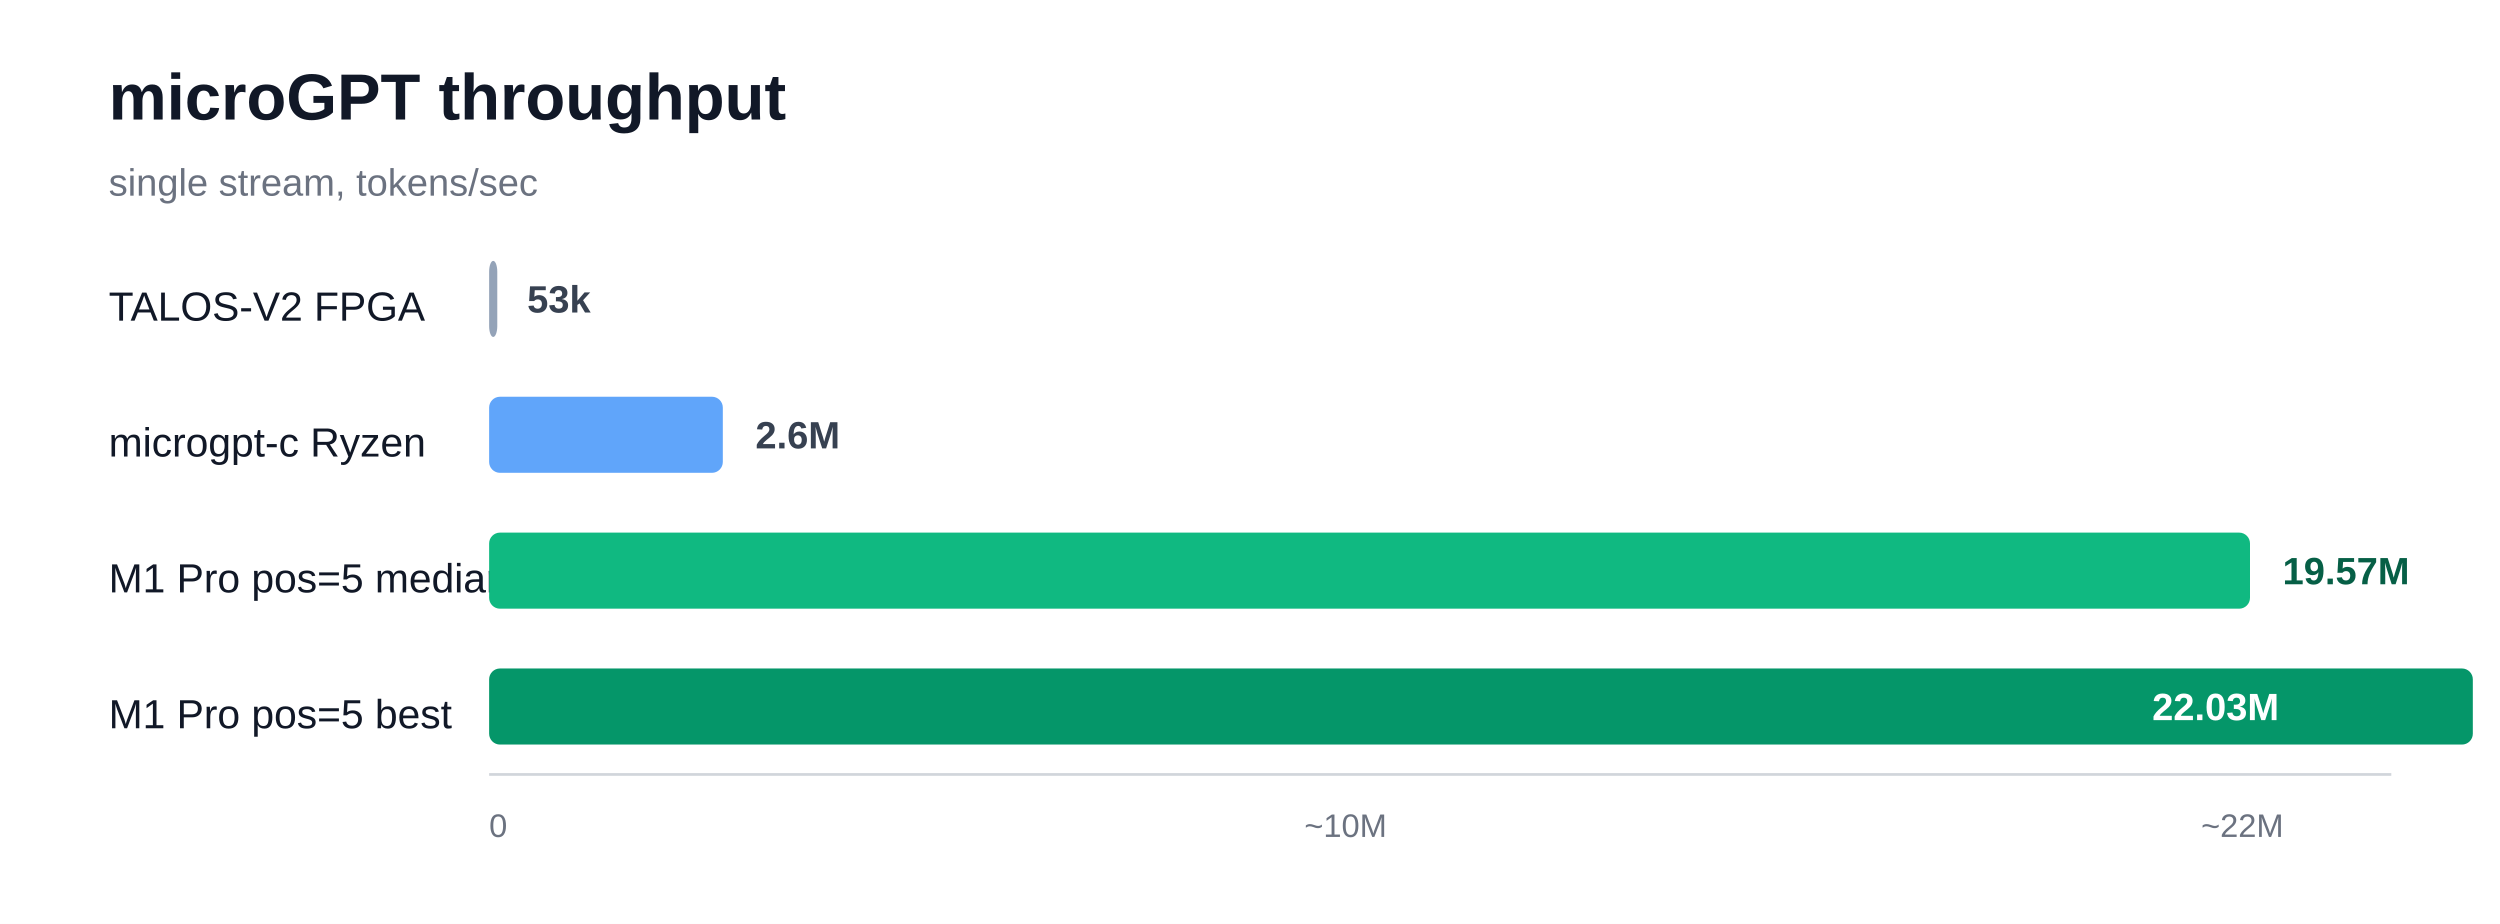
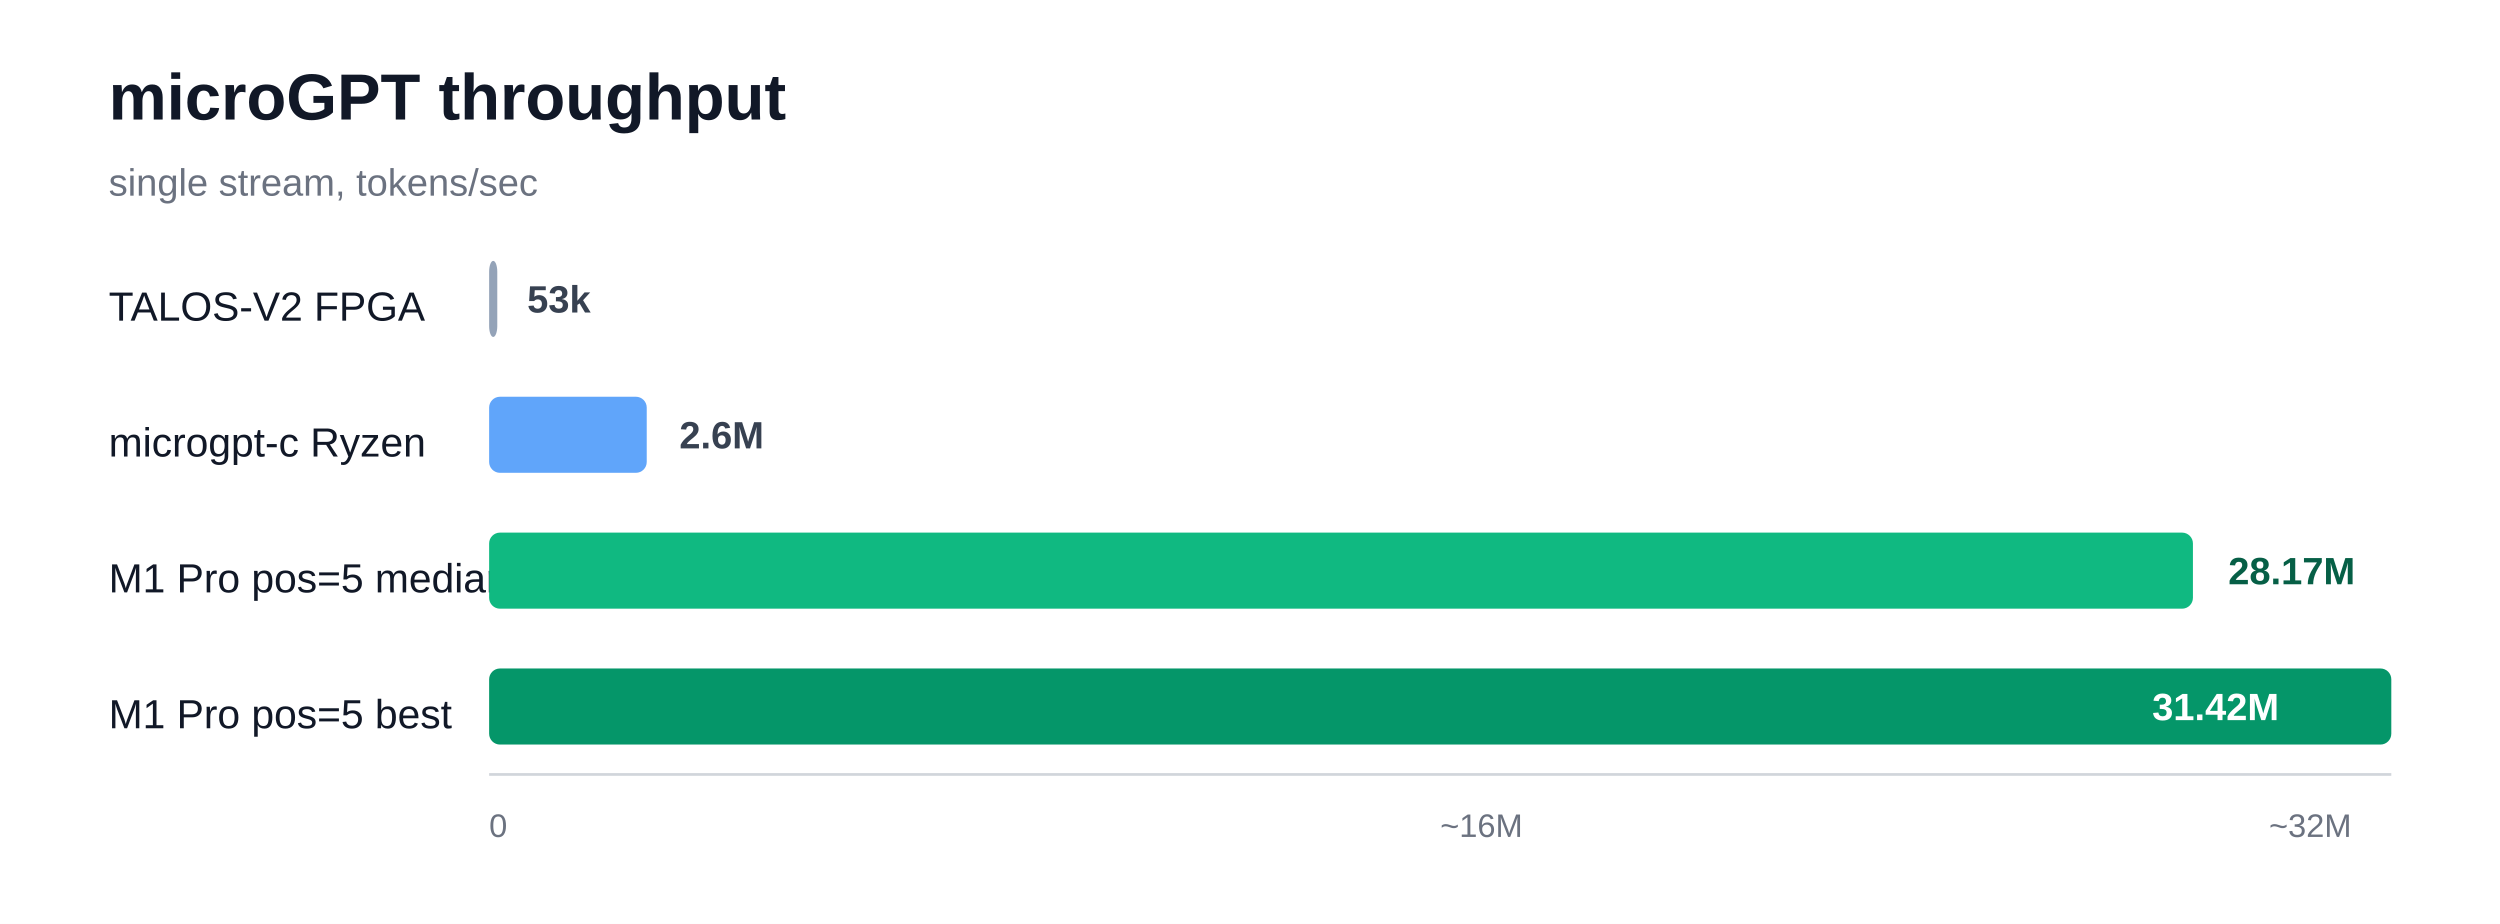
<svg xmlns="http://www.w3.org/2000/svg" width="920" height="340" viewBox="0 0 920 340" role="img" aria-labelledby="title desc">
  <rect width="920" height="340" fill="#ffffff" />
  <text x="40" y="44" font-family="Arial, sans-serif" font-size="24" font-weight="700" fill="#111827">microGPT throughput</text>
  <text x="40" y="72" font-family="Arial, sans-serif" font-size="14" fill="#6b7280">single stream, tokens/sec</text>
  <line x1="180" y1="285" x2="880" y2="285" stroke="#d1d5db" stroke-width="1" />
  <text x="180" y="308" font-family="Arial, sans-serif" font-size="12" fill="#6b7280">0</text>
-   <text x="480" y="308" font-family="Arial, sans-serif" font-size="12" fill="#6b7280">~10M</text>
-   <text x="810" y="308" font-family="Arial, sans-serif" font-size="12" fill="#6b7280">~22M</text>
+   <text x="530" y="308" font-family="Arial, sans-serif" font-size="12" fill="#6b7280">~16M</text>
+   <text x="835" y="308" font-family="Arial, sans-serif" font-size="12" fill="#6b7280">~32M</text>
  <g font-family="Arial, sans-serif" font-size="15" fill="#111827">
    <text x="40" y="118">TALOS-V2 FPGA</text>
    <text x="40" y="168">microgpt-c Ryzen</text>
    <text x="40" y="218">M1 Pro pos=5 median</text>
    <text x="40" y="268">M1 Pro pos=5 best</text>
  </g>
  <rect x="180" y="96" width="3" height="28" rx="4" fill="#94a3b8" />
-   <rect x="180" y="146" width="86" height="28" rx="4" fill="#60a5fa" />
-   <rect x="180" y="196" width="648" height="28" rx="4" fill="#10b981" />
-   <rect x="180" y="246" width="730" height="28" rx="4" fill="#059669" />
+   <rect x="180" y="146" width="58" height="28" rx="4" fill="#60a5fa" />
+   <rect x="180" y="196" width="627" height="28" rx="4" fill="#10b981" />
+   <rect x="180" y="246" width="700" height="28" rx="4" fill="#059669" />
  <g font-family="Arial, sans-serif" font-size="14" font-weight="700">
    <text x="194" y="115" fill="#374151">53k</text>
-     <text x="278" y="165" fill="#374151">2.6M</text>
-     <text x="840" y="215" fill="#065f46">19.57M</text>
-     <text x="792" y="265" fill="#ffffff">22.03M</text>
+     <text x="250" y="165" fill="#374151">2.6M</text>
+     <text x="820" y="215" fill="#065f46">28.17M</text>
+     <text x="792" y="265" fill="#ffffff">31.42M</text>
  </g>
</svg>
